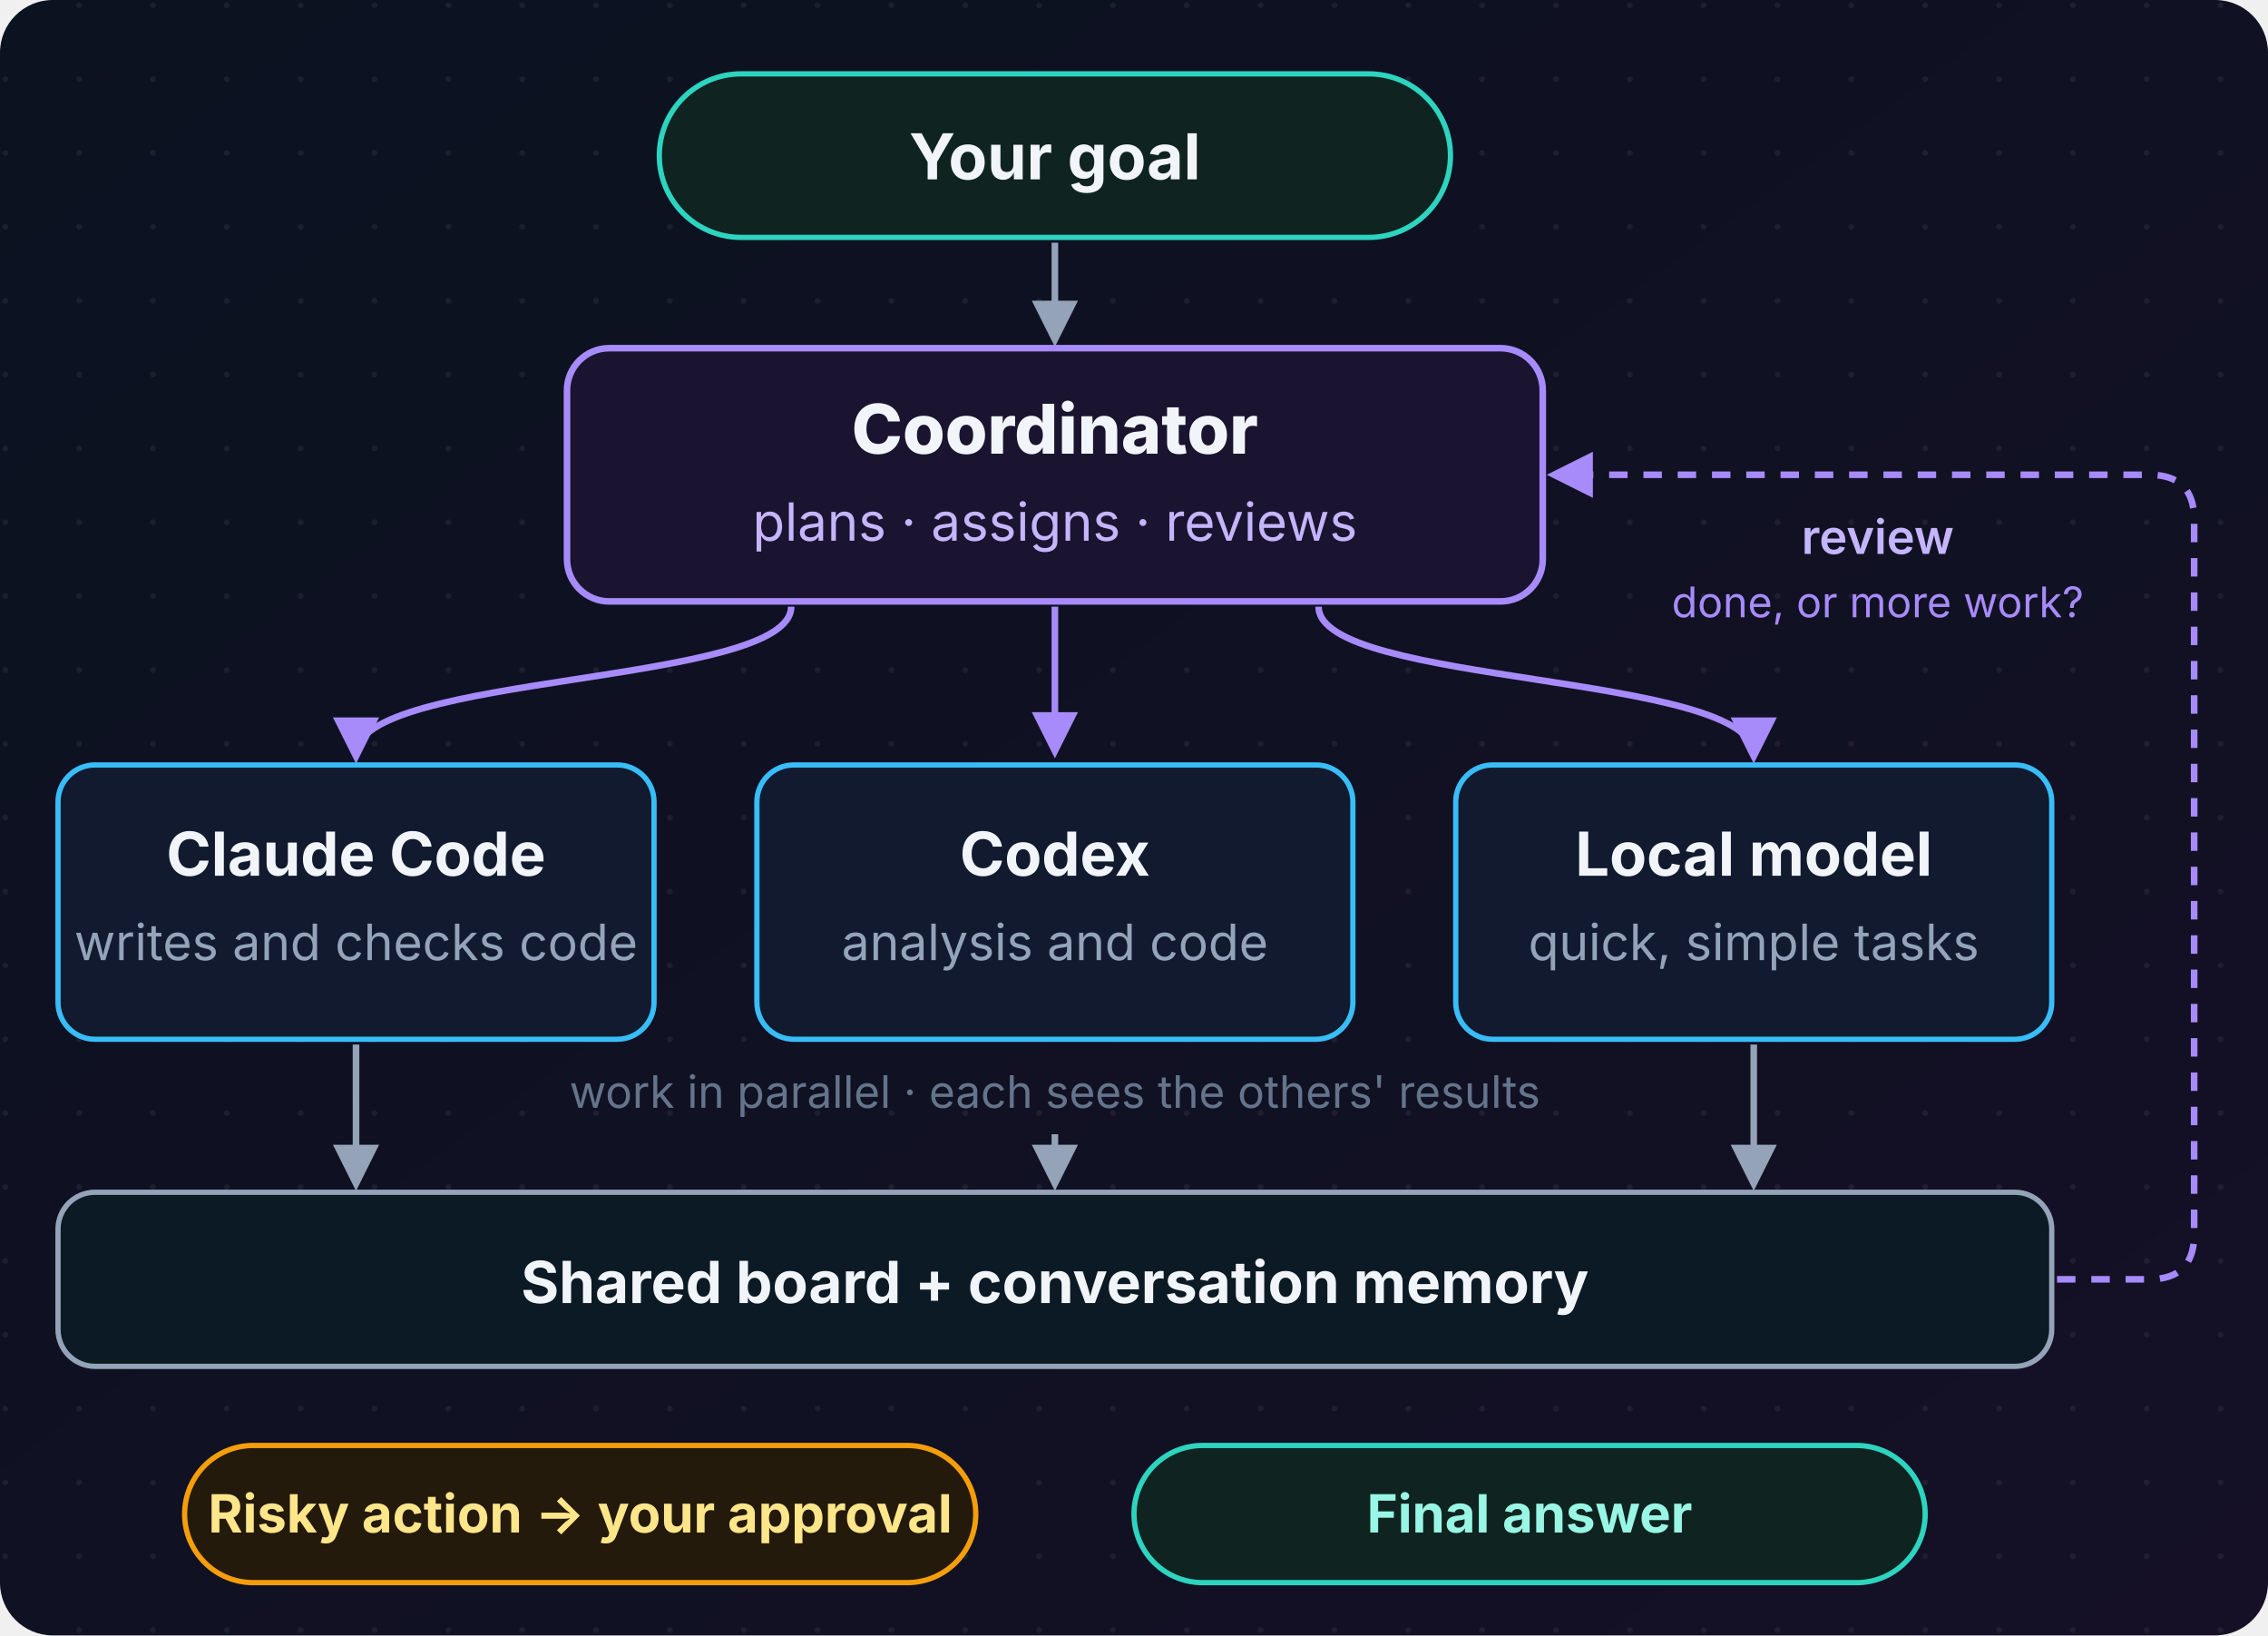
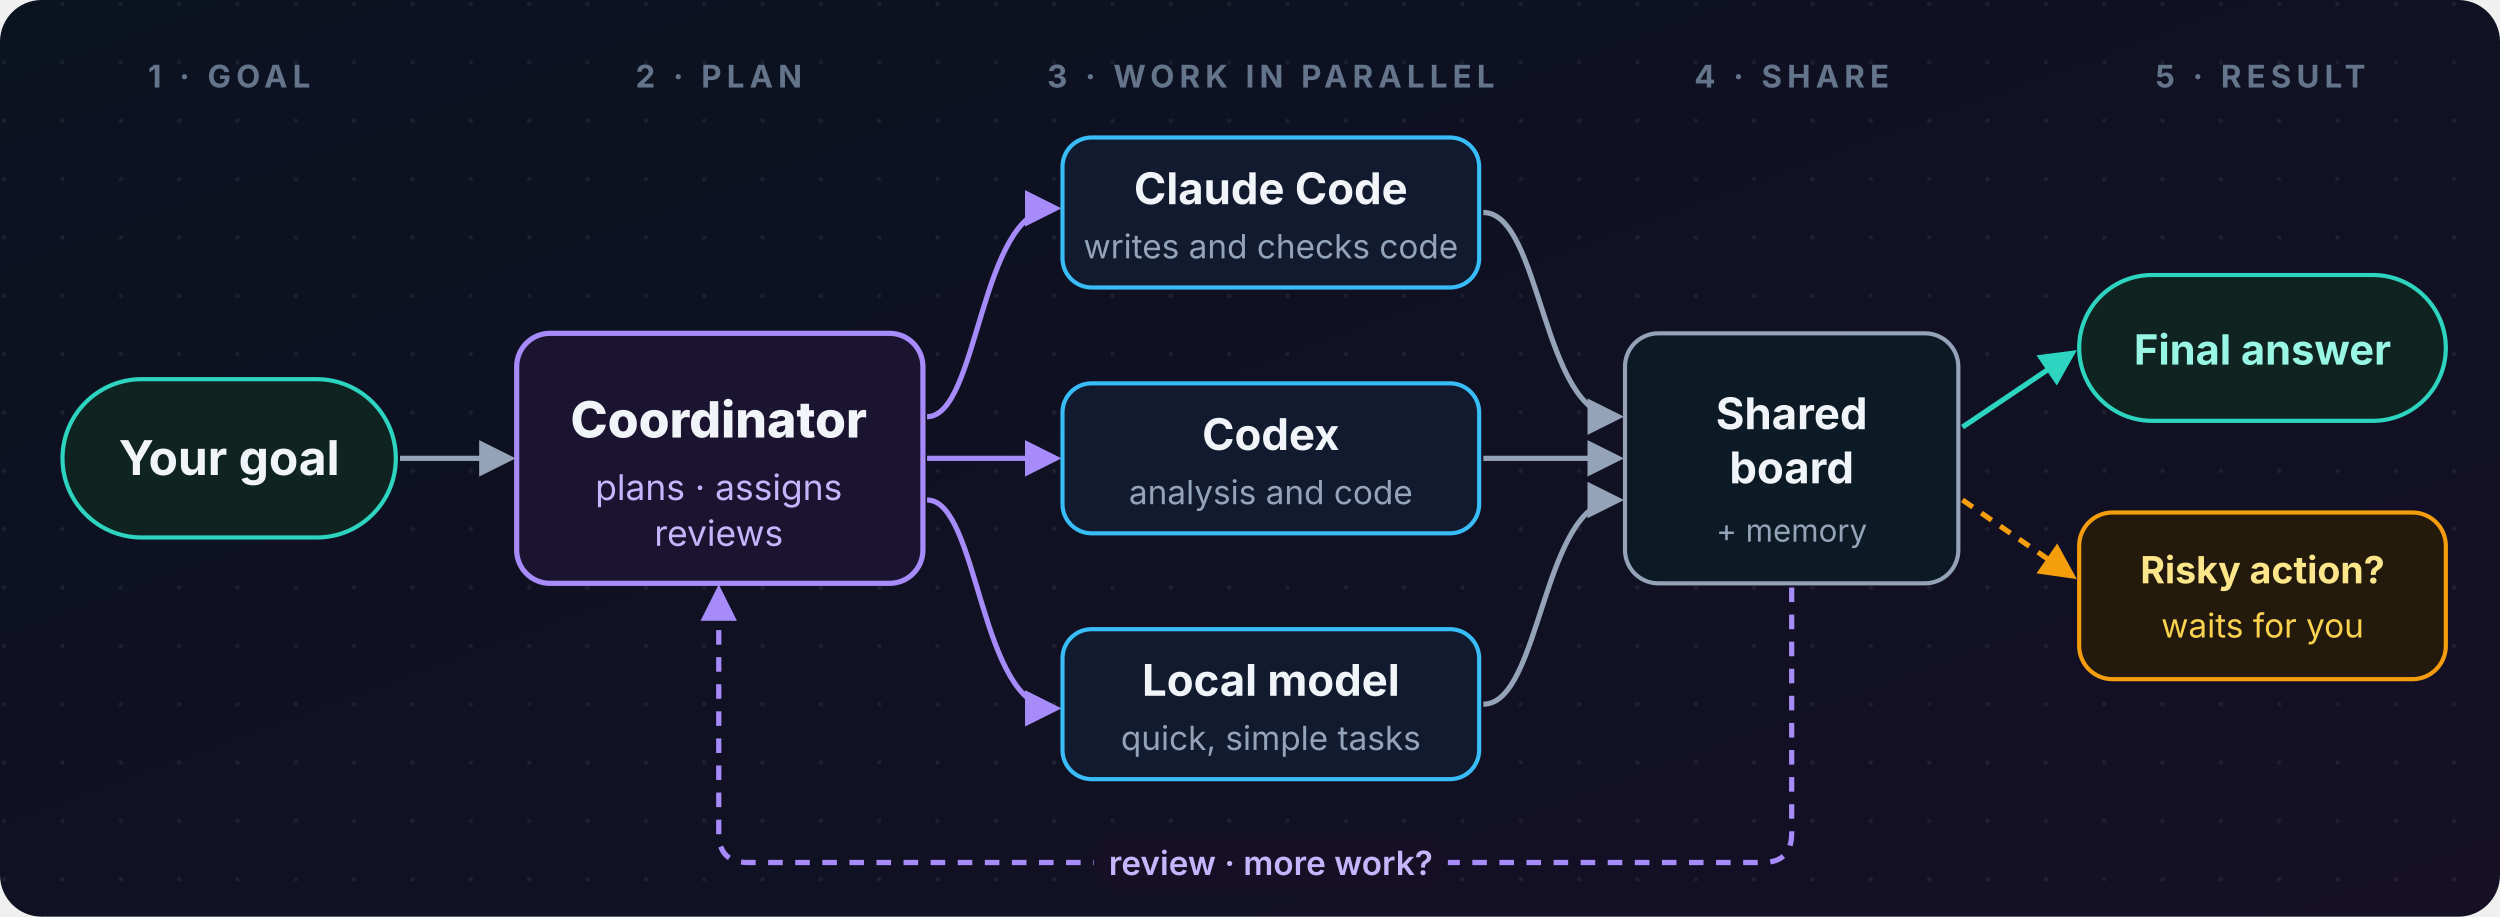
- <svg xmlns="http://www.w3.org/2000/svg" viewBox="0 0 860 620" width="860" height="620" role="img" aria-label="How the team works: your goal goes to a coordinator, who assigns sub-tasks to Claude Code, Codex and a local model; their results go to a shared board, which the coordinator reviews before writing the final answer. Risky actions wait for your approval.">
+ <svg xmlns="http://www.w3.org/2000/svg" viewBox="0 0 1200 440" width="1200" height="440" role="img" aria-label="How the team works: your goal goes to a coordinator, who assigns sub-tasks to Claude Code, Codex and a local model; their results go to a shared board, which the coordinator reviews before writing the final answer. Risky actions wait for your approval.">
  <defs>
    <linearGradient id="bg" x1="0" y1="0" x2="1" y2="1">
      <stop offset="0" stop-color="#0b1220" />
      <stop offset="1" stop-color="#151026" />
    </linearGradient>
    <pattern id="dots" width="28" height="28" patternUnits="userSpaceOnUse">
      <circle cx="2" cy="2" r="1.1" fill="#fff" fill-opacity=".06" />
    </pattern>
    <marker id="a" viewBox="0 0 10 10" refX="8" refY="5" markerWidth="7" markerHeight="7" orient="auto-start-reverse">
      <path d="M0 0L10 5L0 10z" fill="#94a3b8" />
    </marker>
    <marker id="ap" viewBox="0 0 10 10" refX="8" refY="5" markerWidth="7" markerHeight="7" orient="auto-start-reverse">
      <path d="M0 0L10 5L0 10z" fill="#a78bfa" />
    </marker>
+     <marker id="at" viewBox="0 0 10 10" refX="8" refY="5" markerWidth="7" markerHeight="7" orient="auto-start-reverse">
+       <path d="M0 0L10 5L0 10z" fill="#2dd4bf" />
+     </marker>
    <marker id="aa" viewBox="0 0 10 10" refX="8" refY="5" markerWidth="7" markerHeight="7" orient="auto-start-reverse">
      <path d="M0 0L10 5L0 10z" fill="#f59e0b" />
    </marker>
  </defs>
-   <rect width="860" height="620" rx="20" fill="url(#bg)" />
-   <rect width="860" height="620" rx="20" fill="url(#dots)" />
+   <rect width="1200" height="440" rx="20" fill="url(#bg)" />
+   <rect width="1200" height="440" rx="20" fill="url(#dots)" />
  <g font-family="Segoe UI,Inter,system-ui,sans-serif" text-anchor="middle">
-     <rect x="250" y="28" width="300" height="62" rx="31" fill="#0f2420" stroke="#2dd4bf" stroke-width="2" />
-     <text x="400" y="68" font-size="24" font-weight="700" fill="#f1f5f9">Your goal</text>
-     <line x1="400" y1="92" x2="400" y2="128" stroke="#94a3b8" stroke-width="2.5" marker-end="url(#a)" />
-     <rect x="215" y="132" width="370" height="96" rx="16" fill="#1a1430" stroke="#a78bfa" stroke-width="2.5" />
-     <text x="400" y="172" font-size="26" font-weight="800" fill="#f1f5f9">Coordinator</text>
-     <text x="400" y="205" font-size="20" fill="#c4b5fd">plans · assigns · reviews</text>
-     <path d="M300 230 C300 260 135 255 135 286" fill="none" stroke="#a78bfa" stroke-width="2.5" marker-end="url(#ap)" />
-     <line x1="400" y1="230" x2="400" y2="284" stroke="#a78bfa" stroke-width="2.5" marker-end="url(#ap)" />
-     <path d="M500 230 C500 260 665 255 665 286" fill="none" stroke="#a78bfa" stroke-width="2.5" marker-end="url(#ap)" />
-     <rect x="22" y="290" width="226" height="104" rx="14" fill="#111a2e" stroke="#38bdf8" stroke-width="2" />
-     <text x="135" y="332" font-size="23" font-weight="700" fill="#f1f5f9">Claude Code</text>
-     <text x="135" y="364" font-size="19" fill="#94a3b8">writes and checks code</text>
-     <rect x="287" y="290" width="226" height="104" rx="14" fill="#111a2e" stroke="#38bdf8" stroke-width="2" />
-     <text x="400" y="332" font-size="23" font-weight="700" fill="#f1f5f9">Codex</text>
-     <text x="400" y="364" font-size="19" fill="#94a3b8">analysis and code</text>
-     <rect x="552" y="290" width="226" height="104" rx="14" fill="#111a2e" stroke="#38bdf8" stroke-width="2" />
-     <text x="665" y="332" font-size="23" font-weight="700" fill="#f1f5f9">Local model</text>
-     <text x="665" y="364" font-size="19" fill="#94a3b8">quick, simple tasks</text>
-     <text x="400" y="420" font-size="17" fill="#64748b">work in parallel · each sees the others' results</text>
-     <line x1="135" y1="396" x2="135" y2="448" stroke="#94a3b8" stroke-width="2.5" marker-end="url(#a)" />
-     <line x1="400" y1="430" x2="400" y2="448" stroke="#94a3b8" stroke-width="2.5" marker-end="url(#a)" />
-     <line x1="665" y1="396" x2="665" y2="448" stroke="#94a3b8" stroke-width="2.5" marker-end="url(#a)" />
-     <rect x="22" y="452" width="756" height="66" rx="14" fill="#0b1a24" stroke="#94a3b8" stroke-width="2" />
-     <text x="400" y="494" font-size="22" font-weight="700" fill="#f1f5f9">Shared board  +  conversation memory</text>
-     <path d="M780 485 L815 485 Q832 485 832 468 L832 197 Q832 180 815 180 L590 180" fill="none" stroke="#a78bfa" stroke-width="2.5" stroke-dasharray="7 6" marker-end="url(#ap)" />
-     <text x="712" y="210" font-size="18" font-weight="600" fill="#c4b5fd">review</text>
-     <text x="712" y="234" font-size="16" fill="#a78bfa">done, or more work?</text>
-     <rect x="70" y="548" width="300" height="52" rx="26" fill="#241a0b" stroke="#f59e0b" stroke-width="2" />
-     <text x="220" y="581" font-size="20" font-weight="700" fill="#fde68a">Risky action → your approval</text>
-     <rect x="430" y="548" width="300" height="52" rx="26" fill="#0f2420" stroke="#2dd4bf" stroke-width="2" />
-     <text x="580" y="581" font-size="20" font-weight="700" fill="#99f6e4">Final answer</text>
+     <g font-size="15" font-weight="700" letter-spacing="2.5" fill="#64748b">
+       <text x="110" y="42">1 · GOAL</text>
+       <text x="345" y="42">2 · PLAN</text>
+       <text x="610" y="42">3 · WORK IN PARALLEL</text>
+       <text x="860" y="42">4 · SHARE</text>
+       <text x="1085" y="42">5 · RESULT</text>
+     </g>
+     <rect x="30" y="182" width="160" height="76" rx="38" fill="#0f2420" stroke="#2dd4bf" stroke-width="2" />
+     <text x="110" y="228" font-size="23" font-weight="700" fill="#f1f5f9">Your goal</text>
+     <line x1="192" y1="220" x2="244" y2="220" stroke="#94a3b8" stroke-width="2.5" marker-end="url(#a)" />
+     <rect x="248" y="160" width="195" height="120" rx="16" fill="#1a1430" stroke="#a78bfa" stroke-width="2.5" />
+     <text x="345" y="210" font-size="24" font-weight="800" fill="#f1f5f9">Coordinator</text>
+     <text x="345" y="240" font-size="17" fill="#c4b5fd">plans · assigns</text>
+     <text x="345" y="262" font-size="17" fill="#c4b5fd">reviews</text>
+     <path d="M445 200 C470 200 470 100 506 100" fill="none" stroke="#a78bfa" stroke-width="2.5" marker-end="url(#ap)" />
+     <line x1="445" y1="220" x2="506" y2="220" stroke="#a78bfa" stroke-width="2.5" marker-end="url(#ap)" />
+     <path d="M445 240 C470 240 470 340 506 340" fill="none" stroke="#a78bfa" stroke-width="2.5" marker-end="url(#ap)" />
+     <rect x="510" y="66" width="200" height="72" rx="14" fill="#111a2e" stroke="#38bdf8" stroke-width="2" />
+     <text x="610" y="98" font-size="21" font-weight="700" fill="#f1f5f9">Claude Code</text>
+     <text x="610" y="124" font-size="16" fill="#94a3b8">writes and checks code</text>
+     <rect x="510" y="184" width="200" height="72" rx="14" fill="#111a2e" stroke="#38bdf8" stroke-width="2" />
+     <text x="610" y="216" font-size="21" font-weight="700" fill="#f1f5f9">Codex</text>
+     <text x="610" y="242" font-size="16" fill="#94a3b8">analysis and code</text>
+     <rect x="510" y="302" width="200" height="72" rx="14" fill="#111a2e" stroke="#38bdf8" stroke-width="2" />
+     <text x="610" y="334" font-size="21" font-weight="700" fill="#f1f5f9">Local model</text>
+     <text x="610" y="360" font-size="16" fill="#94a3b8">quick, simple tasks</text>
+     <path d="M712 102 C740 102 740 200 776 200" fill="none" stroke="#94a3b8" stroke-width="2.5" marker-end="url(#a)" />
+     <line x1="712" y1="220" x2="776" y2="220" stroke="#94a3b8" stroke-width="2.5" marker-end="url(#a)" />
+     <path d="M712 338 C740 338 740 240 776 240" fill="none" stroke="#94a3b8" stroke-width="2.5" marker-end="url(#a)" />
+     <rect x="780" y="160" width="160" height="120" rx="16" fill="#0b1a24" stroke="#94a3b8" stroke-width="2" />
+     <text x="860" y="206" font-size="21" font-weight="700" fill="#f1f5f9">Shared</text>
+     <text x="860" y="232" font-size="21" font-weight="700" fill="#f1f5f9">board</text>
+     <text x="860" y="260" font-size="15" fill="#94a3b8">+ memory</text>
+     <path d="M860 282 L860 400 Q860 414 846 414 L359 414 Q345 414 345 400 L345 284" fill="none" stroke="#a78bfa" stroke-width="2.5" stroke-dasharray="7 6" marker-end="url(#ap)" />
+     <rect x="525" y="400" width="170" height="28" rx="14" fill="#151026" />
+     <text x="610" y="420" font-size="16" font-weight="600" fill="#c4b5fd">review · more work?</text>
+     <line x1="942" y1="205" x2="994" y2="170" stroke="#2dd4bf" stroke-width="2.5" marker-end="url(#at)" />
+     <rect x="998" y="132" width="176" height="70" rx="35" fill="#0f2420" stroke="#2dd4bf" stroke-width="2" />
+     <text x="1086" y="175" font-size="20" font-weight="700" fill="#99f6e4">Final answer</text>
+     <line x1="942" y1="240" x2="994" y2="276" stroke="#f59e0b" stroke-width="2.5" stroke-dasharray="6 5" marker-end="url(#aa)" />
+     <rect x="998" y="246" width="176" height="80" rx="16" fill="#241a0b" stroke="#f59e0b" stroke-width="2" />
+     <text x="1086" y="280" font-size="18" font-weight="700" fill="#fde68a">Risky action?</text>
+     <text x="1086" y="306" font-size="16" fill="#fcd34d">waits for you</text>
  </g>
</svg>
